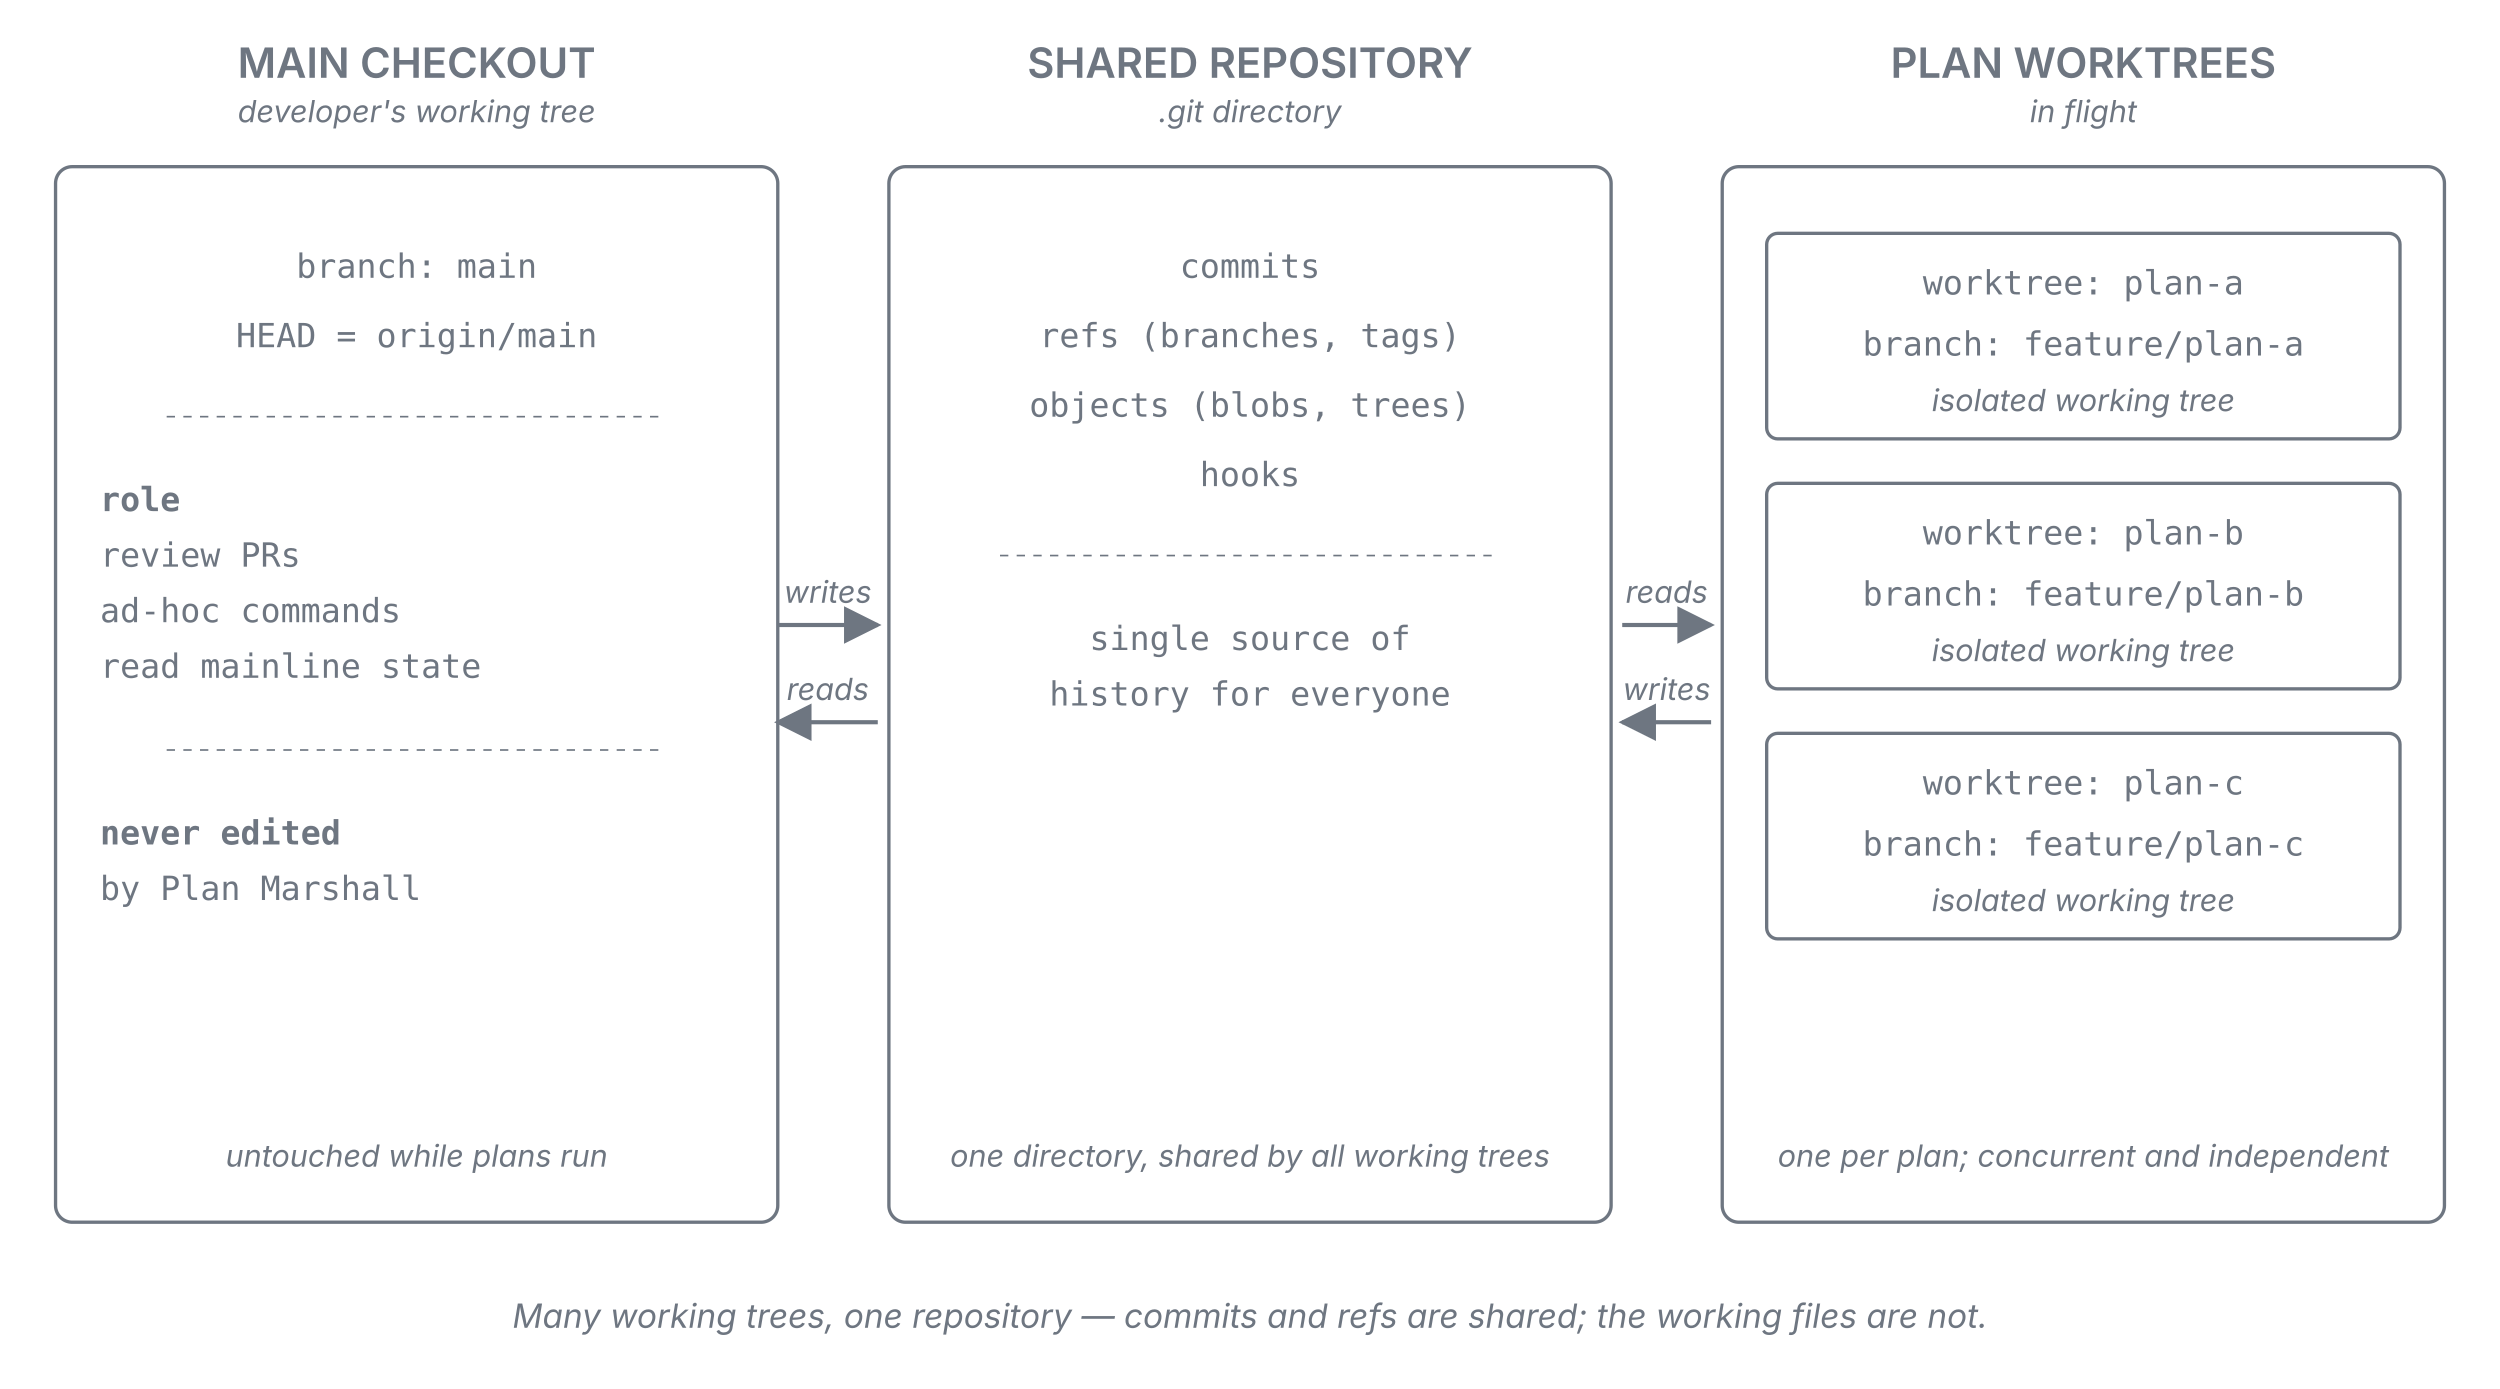
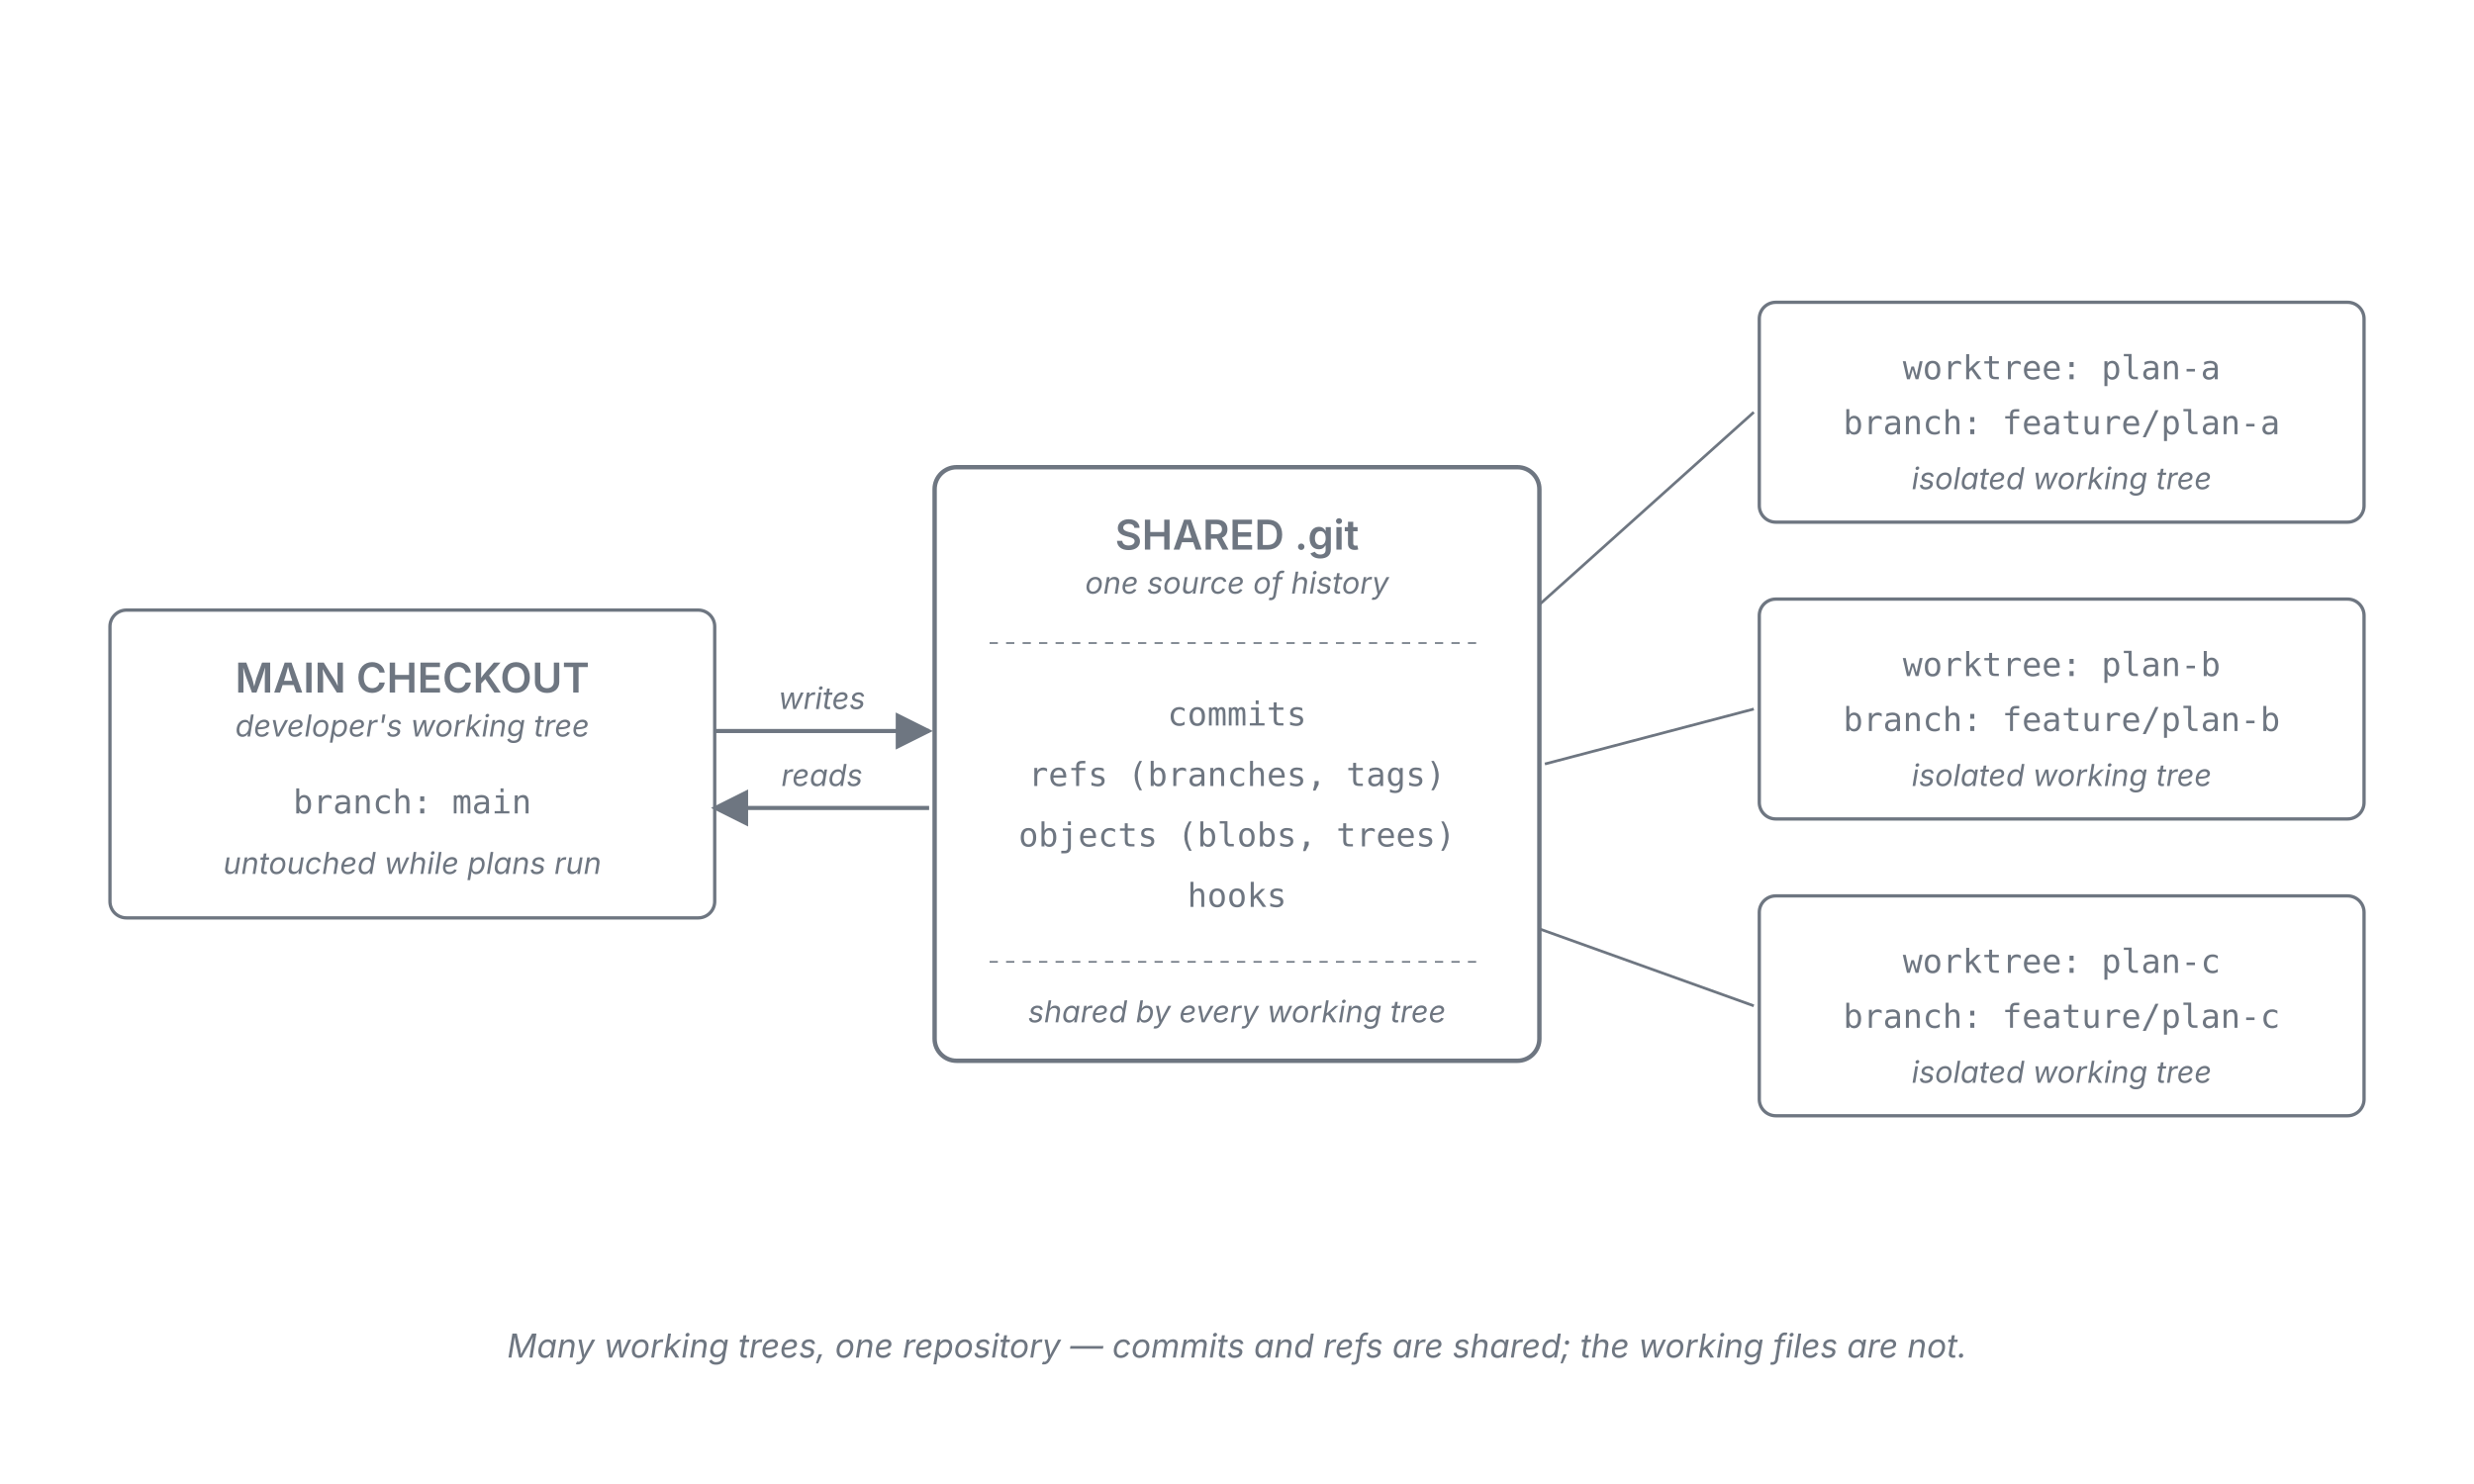
- <svg xmlns="http://www.w3.org/2000/svg" viewBox="0 0 900 500" role="img" aria-labelledby="title desc" font-family="ui-sans-serif, -apple-system, system-ui, 'Segoe UI', sans-serif">
+ <svg xmlns="http://www.w3.org/2000/svg" viewBox="0 0 900 540" role="img" aria-labelledby="title desc" font-family="ui-sans-serif, -apple-system, system-ui, 'Segoe UI', sans-serif">
  <defs>
    <marker id="arrow" viewBox="0 0 10 10" refX="9" refY="5" markerWidth="9" markerHeight="9" orient="auto">
      <path d="M0,0 L10,5 L0,10 z" class="arrow-fill" />
    </marker>
    <style>
-       .col-header { font-size: 15px; font-weight: 600; fill: #6e7681; text-anchor: middle; }
-       .col-sub    { font-size: 11px; fill: #6e7681; text-anchor: middle; font-style: italic; }
-       .item       { font-size: 12px; fill: #6e7681; font-family: ui-monospace, "SF Mono", Menlo, Consolas, monospace; }
-       .item-bold  { font-size: 12px; fill: #6e7681; font-family: ui-monospace, "SF Mono", Menlo, Consolas, monospace; font-weight: 700; }
-       .item-c     { font-size: 12px; fill: #6e7681; font-family: ui-monospace, "SF Mono", Menlo, Consolas, monospace; text-anchor: middle; }
-       .arrow-lbl  { font-size: 11px; fill: #6e7681; text-anchor: middle; font-style: italic; }
-       .stroke     { stroke: #6e7681; stroke-width: 1.2; fill: none; }
-       .arrow      { stroke: #6e7681; stroke-width: 1.5; fill: none; }
-       .arrow-fill { fill: #6e7681; }
-       .sep        { stroke: #6e7681; stroke-width: 0.6; stroke-dasharray: 3 3; }
-       .caption    { font-size: 12px; fill: #6e7681; text-anchor: middle; font-style: italic; }
+       .node-header  { font-size: 15px; font-weight: 600; fill: #6e7681; text-anchor: middle; }
+       .node-sub     { font-size: 11px; fill: #6e7681; text-anchor: middle; font-style: italic; }
+       .item-c       { font-size: 12px; fill: #6e7681; font-family: ui-monospace, "SF Mono", Menlo, Consolas, monospace; text-anchor: middle; }
+       .edge-lbl     { font-size: 11px; fill: #6e7681; text-anchor: middle; font-style: italic; }
+       .hub-stroke   { stroke: #6e7681; stroke-width: 1.6; fill: none; }
+       .spoke-stroke { stroke: #6e7681; stroke-width: 1.2; fill: none; }
+       .connector    { stroke: #6e7681; stroke-width: 1; fill: none; }
+       .arrow        { stroke: #6e7681; stroke-width: 1.5; fill: none; }
+       .arrow-fill   { fill: #6e7681; }
+       .sep          { stroke: #6e7681; stroke-width: 0.6; stroke-dasharray: 3 3; }
+       .caption      { font-size: 12px; fill: #6e7681; text-anchor: middle; font-style: italic; }
    </style>
  </defs>
-   <text x="150" y="28" class="col-header">MAIN CHECKOUT</text>
-   <text x="150" y="44" class="col-sub">developer's working tree</text>
-   <rect class="stroke" x="20" y="60" width="260" height="380" rx="6" ry="6" />
-   <text x="150" y="100" class="item-c">branch: main</text>
-   <text x="150" y="125" class="item-c">HEAD = origin/main</text>
-   <line class="sep" x1="60" y1="150" x2="240" y2="150" />
-   <text x="36" y="184" class="item-bold">role</text>
-   <text x="36" y="204" class="item">review PRs</text>
-   <text x="36" y="224" class="item">ad-hoc commands</text>
-   <text x="36" y="244" class="item">read mainline state</text>
-   <line class="sep" x1="60" y1="270" x2="240" y2="270" />
-   <text x="36" y="304" class="item-bold">never edited</text>
-   <text x="36" y="324" class="item">by Plan Marshall</text>
-   <text x="150" y="420" class="col-sub">untouched while plans run</text>
-   <text x="450" y="28" class="col-header">SHARED REPOSITORY</text>
-   <text x="450" y="44" class="col-sub">.git directory</text>
-   <rect class="stroke" x="320" y="60" width="260" height="380" rx="6" ry="6" />
-   <text x="450" y="100" class="item-c">commits</text>
-   <text x="450" y="125" class="item-c">refs (branches, tags)</text>
-   <text x="450" y="150" class="item-c">objects (blobs, trees)</text>
-   <text x="450" y="175" class="item-c">hooks</text>
-   <line class="sep" x1="360" y1="200" x2="540" y2="200" />
-   <text x="450" y="234" class="item-c">single source of</text>
-   <text x="450" y="254" class="item-c">history for everyone</text>
-   <text x="450" y="420" class="col-sub">one directory, shared by all working trees</text>
-   <text x="750" y="28" class="col-header">PLAN WORKTREES</text>
-   <text x="750" y="44" class="col-sub">in flight</text>
-   <rect class="stroke" x="620" y="60" width="260" height="380" rx="6" ry="6" />
-   <rect class="stroke" x="636" y="84" width="228" height="74" rx="4" ry="4" />
-   <text x="750" y="106" class="item-c">worktree: plan-a</text>
-   <text x="750" y="128" class="item-c">branch: feature/plan-a</text>
-   <text x="750" y="148" class="col-sub">isolated working tree</text>
-   <rect class="stroke" x="636" y="174" width="228" height="74" rx="4" ry="4" />
-   <text x="750" y="196" class="item-c">worktree: plan-b</text>
-   <text x="750" y="218" class="item-c">branch: feature/plan-b</text>
-   <text x="750" y="238" class="col-sub">isolated working tree</text>
-   <rect class="stroke" x="636" y="264" width="228" height="74" rx="4" ry="4" />
-   <text x="750" y="286" class="item-c">worktree: plan-c</text>
-   <text x="750" y="308" class="item-c">branch: feature/plan-c</text>
-   <text x="750" y="328" class="col-sub">isolated working tree</text>
-   <text x="750" y="420" class="col-sub">one per plan; concurrent and independent</text>
-   <line class="arrow" x1="280" y1="225" x2="316" y2="225" marker-end="url(#arrow)" />
-   <text x="298" y="217" class="arrow-lbl">writes</text>
-   <line class="arrow" x1="316" y1="260" x2="280" y2="260" marker-end="url(#arrow)" />
-   <text x="298" y="252" class="arrow-lbl">reads</text>
-   <line class="arrow" x1="584" y1="225" x2="616" y2="225" marker-end="url(#arrow)" />
-   <text x="600" y="217" class="arrow-lbl">reads</text>
-   <line class="arrow" x1="616" y1="260" x2="584" y2="260" marker-end="url(#arrow)" />
-   <text x="600" y="252" class="arrow-lbl">writes</text>
-   <text x="450" y="478" class="caption">Many working trees, one repository — commits and refs are shared; the working files are not.</text>
+   <rect class="hub-stroke" x="340" y="170" width="220" height="216" rx="8" ry="8" />
+   <text x="450" y="200" class="node-header">SHARED .git</text>
+   <text x="450" y="216" class="node-sub">one source of history</text>
+   <line class="sep" x1="360" y1="234" x2="540" y2="234" />
+   <text x="450" y="264" class="item-c">commits</text>
+   <text x="450" y="286" class="item-c">refs (branches, tags)</text>
+   <text x="450" y="308" class="item-c">objects (blobs, trees)</text>
+   <text x="450" y="330" class="item-c">hooks</text>
+   <line class="sep" x1="360" y1="350" x2="540" y2="350" />
+   <text x="450" y="372" class="node-sub">shared by every working tree</text>
+   <rect class="spoke-stroke" x="40" y="222" width="220" height="112" rx="6" ry="6" />
+   <text x="150" y="252" class="node-header">MAIN CHECKOUT</text>
+   <text x="150" y="268" class="node-sub">developer's working tree</text>
+   <text x="150" y="296" class="item-c">branch: main</text>
+   <text x="150" y="318" class="node-sub">untouched while plans run</text>
+   <rect class="spoke-stroke" x="640" y="110" width="220" height="80" rx="6" ry="6" />
+   <text x="750" y="138" class="item-c">worktree: plan-a</text>
+   <text x="750" y="158" class="item-c">branch: feature/plan-a</text>
+   <text x="750" y="178" class="node-sub">isolated working tree</text>
+   <rect class="spoke-stroke" x="640" y="218" width="220" height="80" rx="6" ry="6" />
+   <text x="750" y="246" class="item-c">worktree: plan-b</text>
+   <text x="750" y="266" class="item-c">branch: feature/plan-b</text>
+   <text x="750" y="286" class="node-sub">isolated working tree</text>
+   <rect class="spoke-stroke" x="640" y="326" width="220" height="80" rx="6" ry="6" />
+   <text x="750" y="354" class="item-c">worktree: plan-c</text>
+   <text x="750" y="374" class="item-c">branch: feature/plan-c</text>
+   <text x="750" y="394" class="node-sub">isolated working tree</text>
+   <line class="arrow" x1="260" y1="266" x2="338" y2="266" marker-end="url(#arrow)" />
+   <text x="299" y="258" class="edge-lbl">writes</text>
+   <line class="arrow" x1="338" y1="294" x2="260" y2="294" marker-end="url(#arrow)" />
+   <text x="299" y="286" class="edge-lbl">reads</text>
+   <line class="connector" x1="560" y1="220" x2="638" y2="150" />
+   <line class="connector" x1="562" y1="278" x2="638" y2="258" />
+   <line class="connector" x1="560" y1="338" x2="638" y2="366" />
+   <text x="450" y="494" class="caption">Many working trees, one repository — commits and refs are shared; the working files are not.</text>
</svg>
